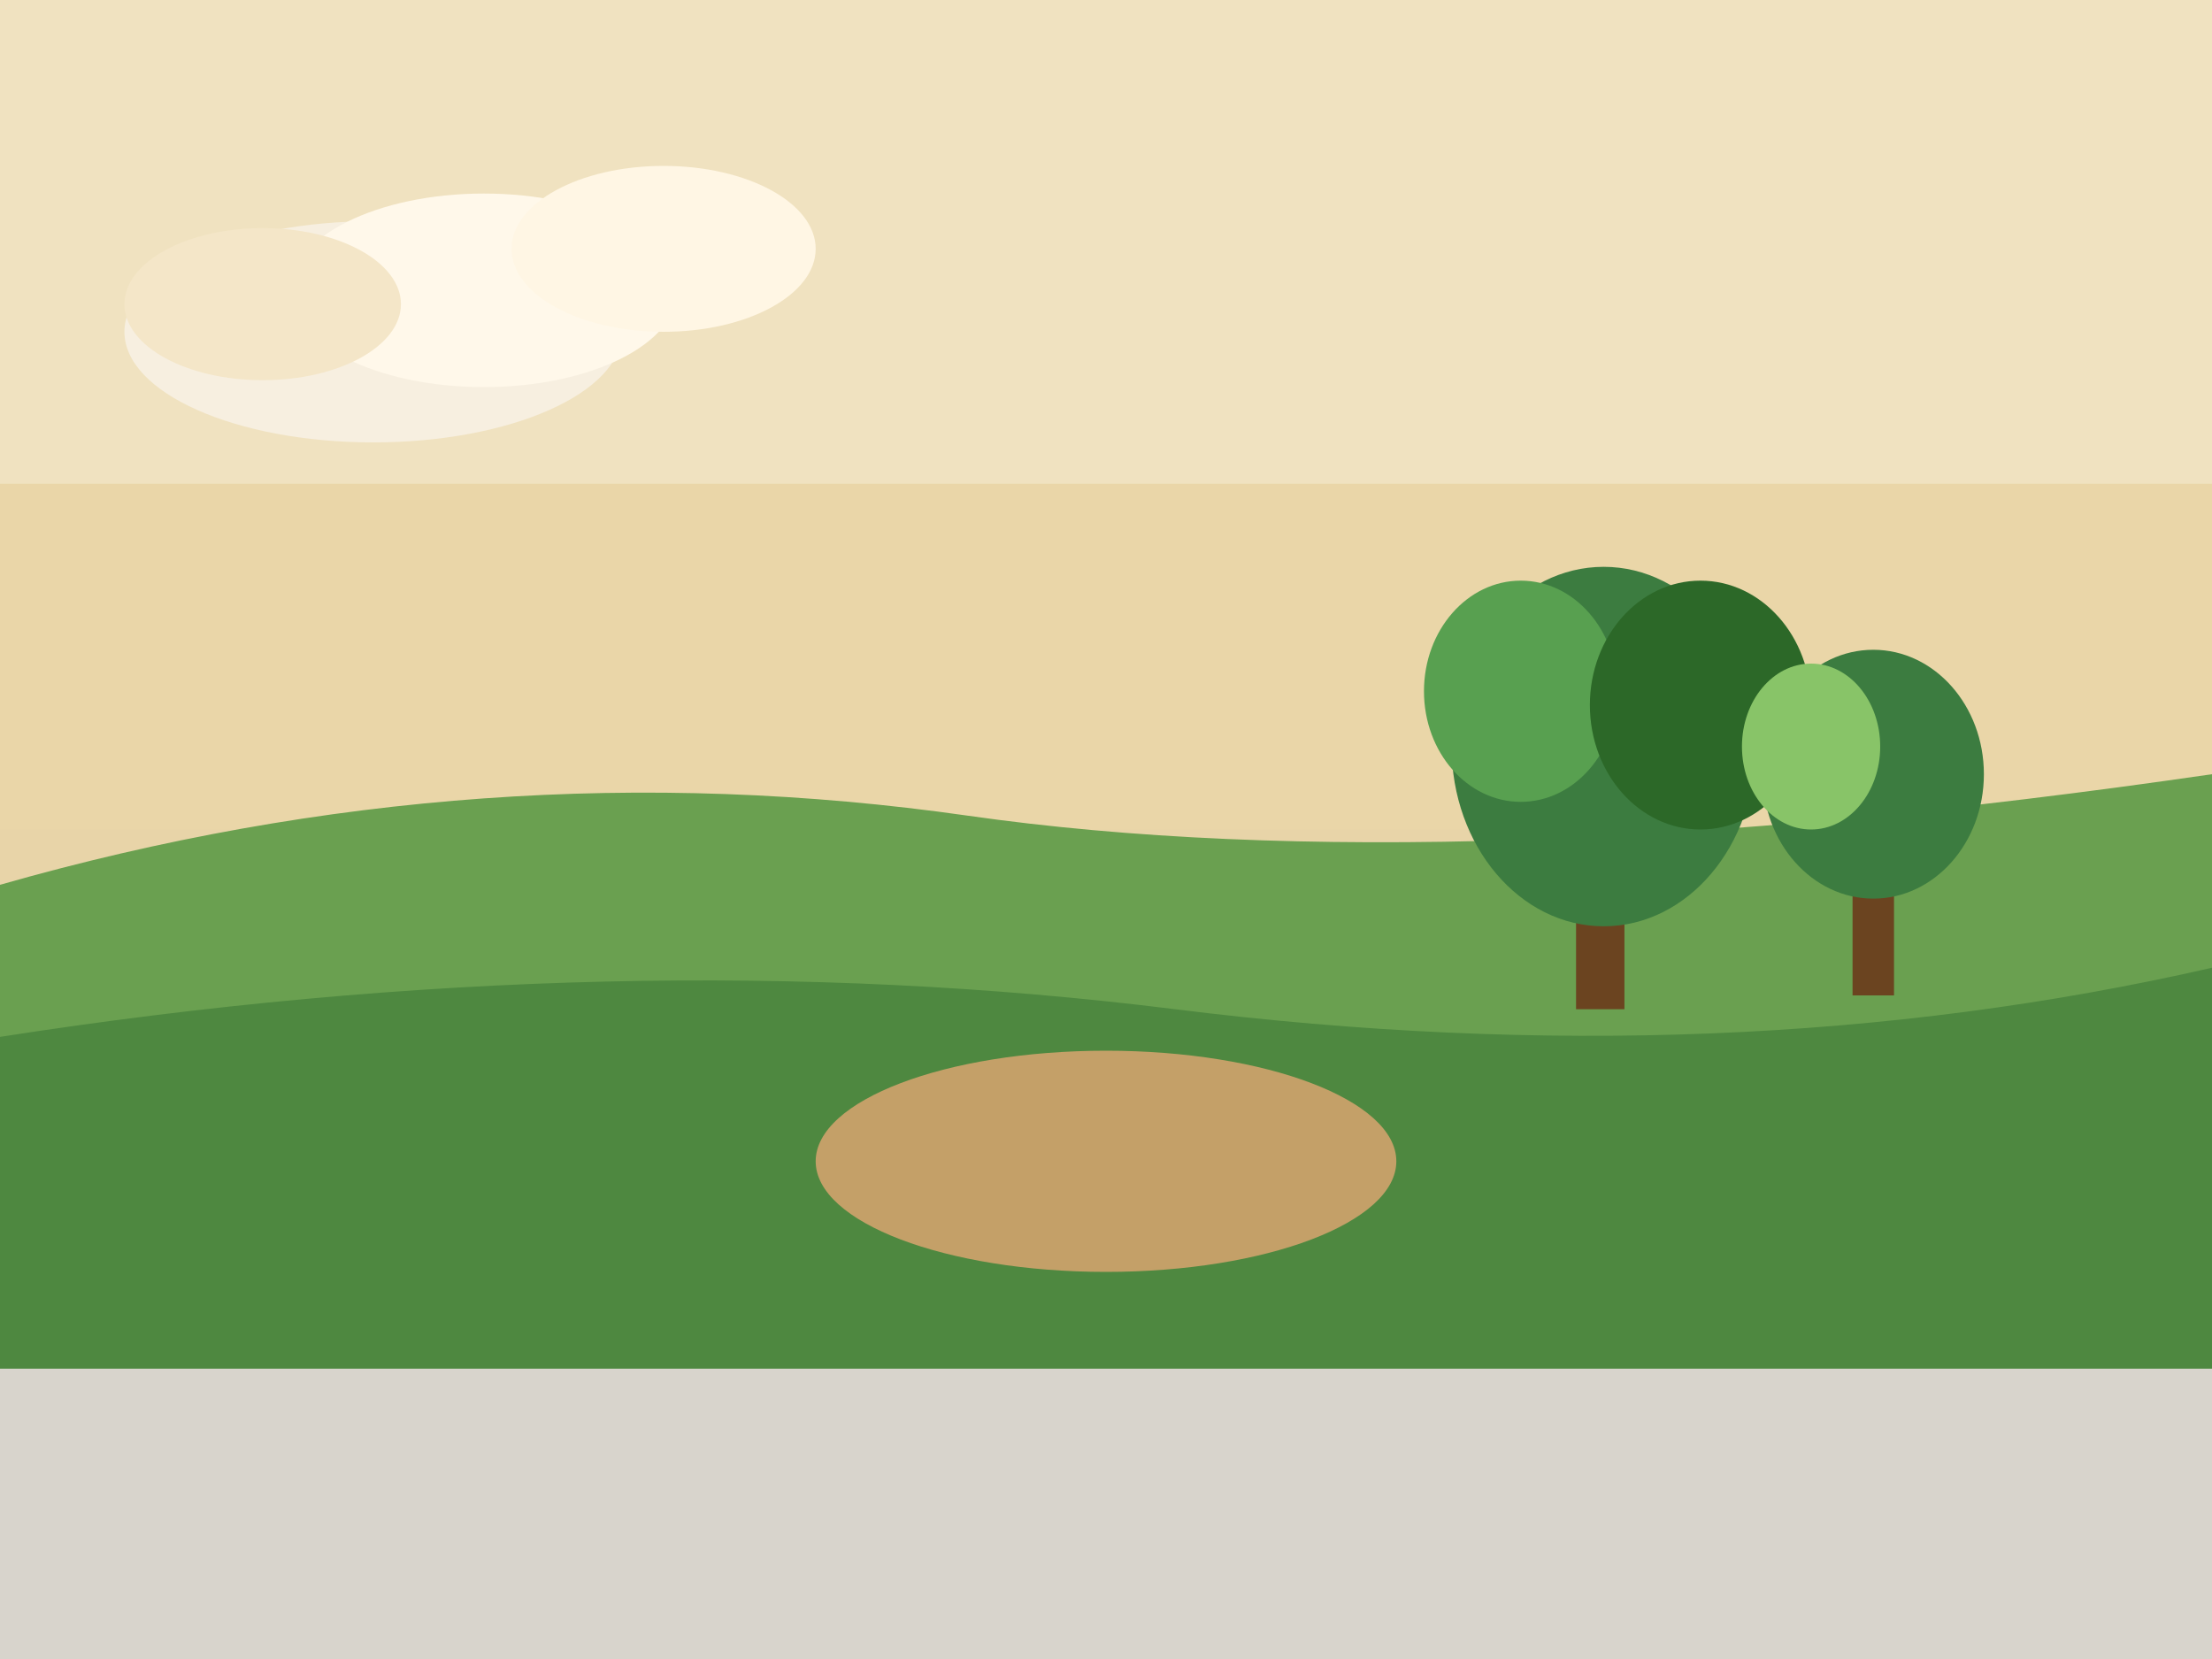
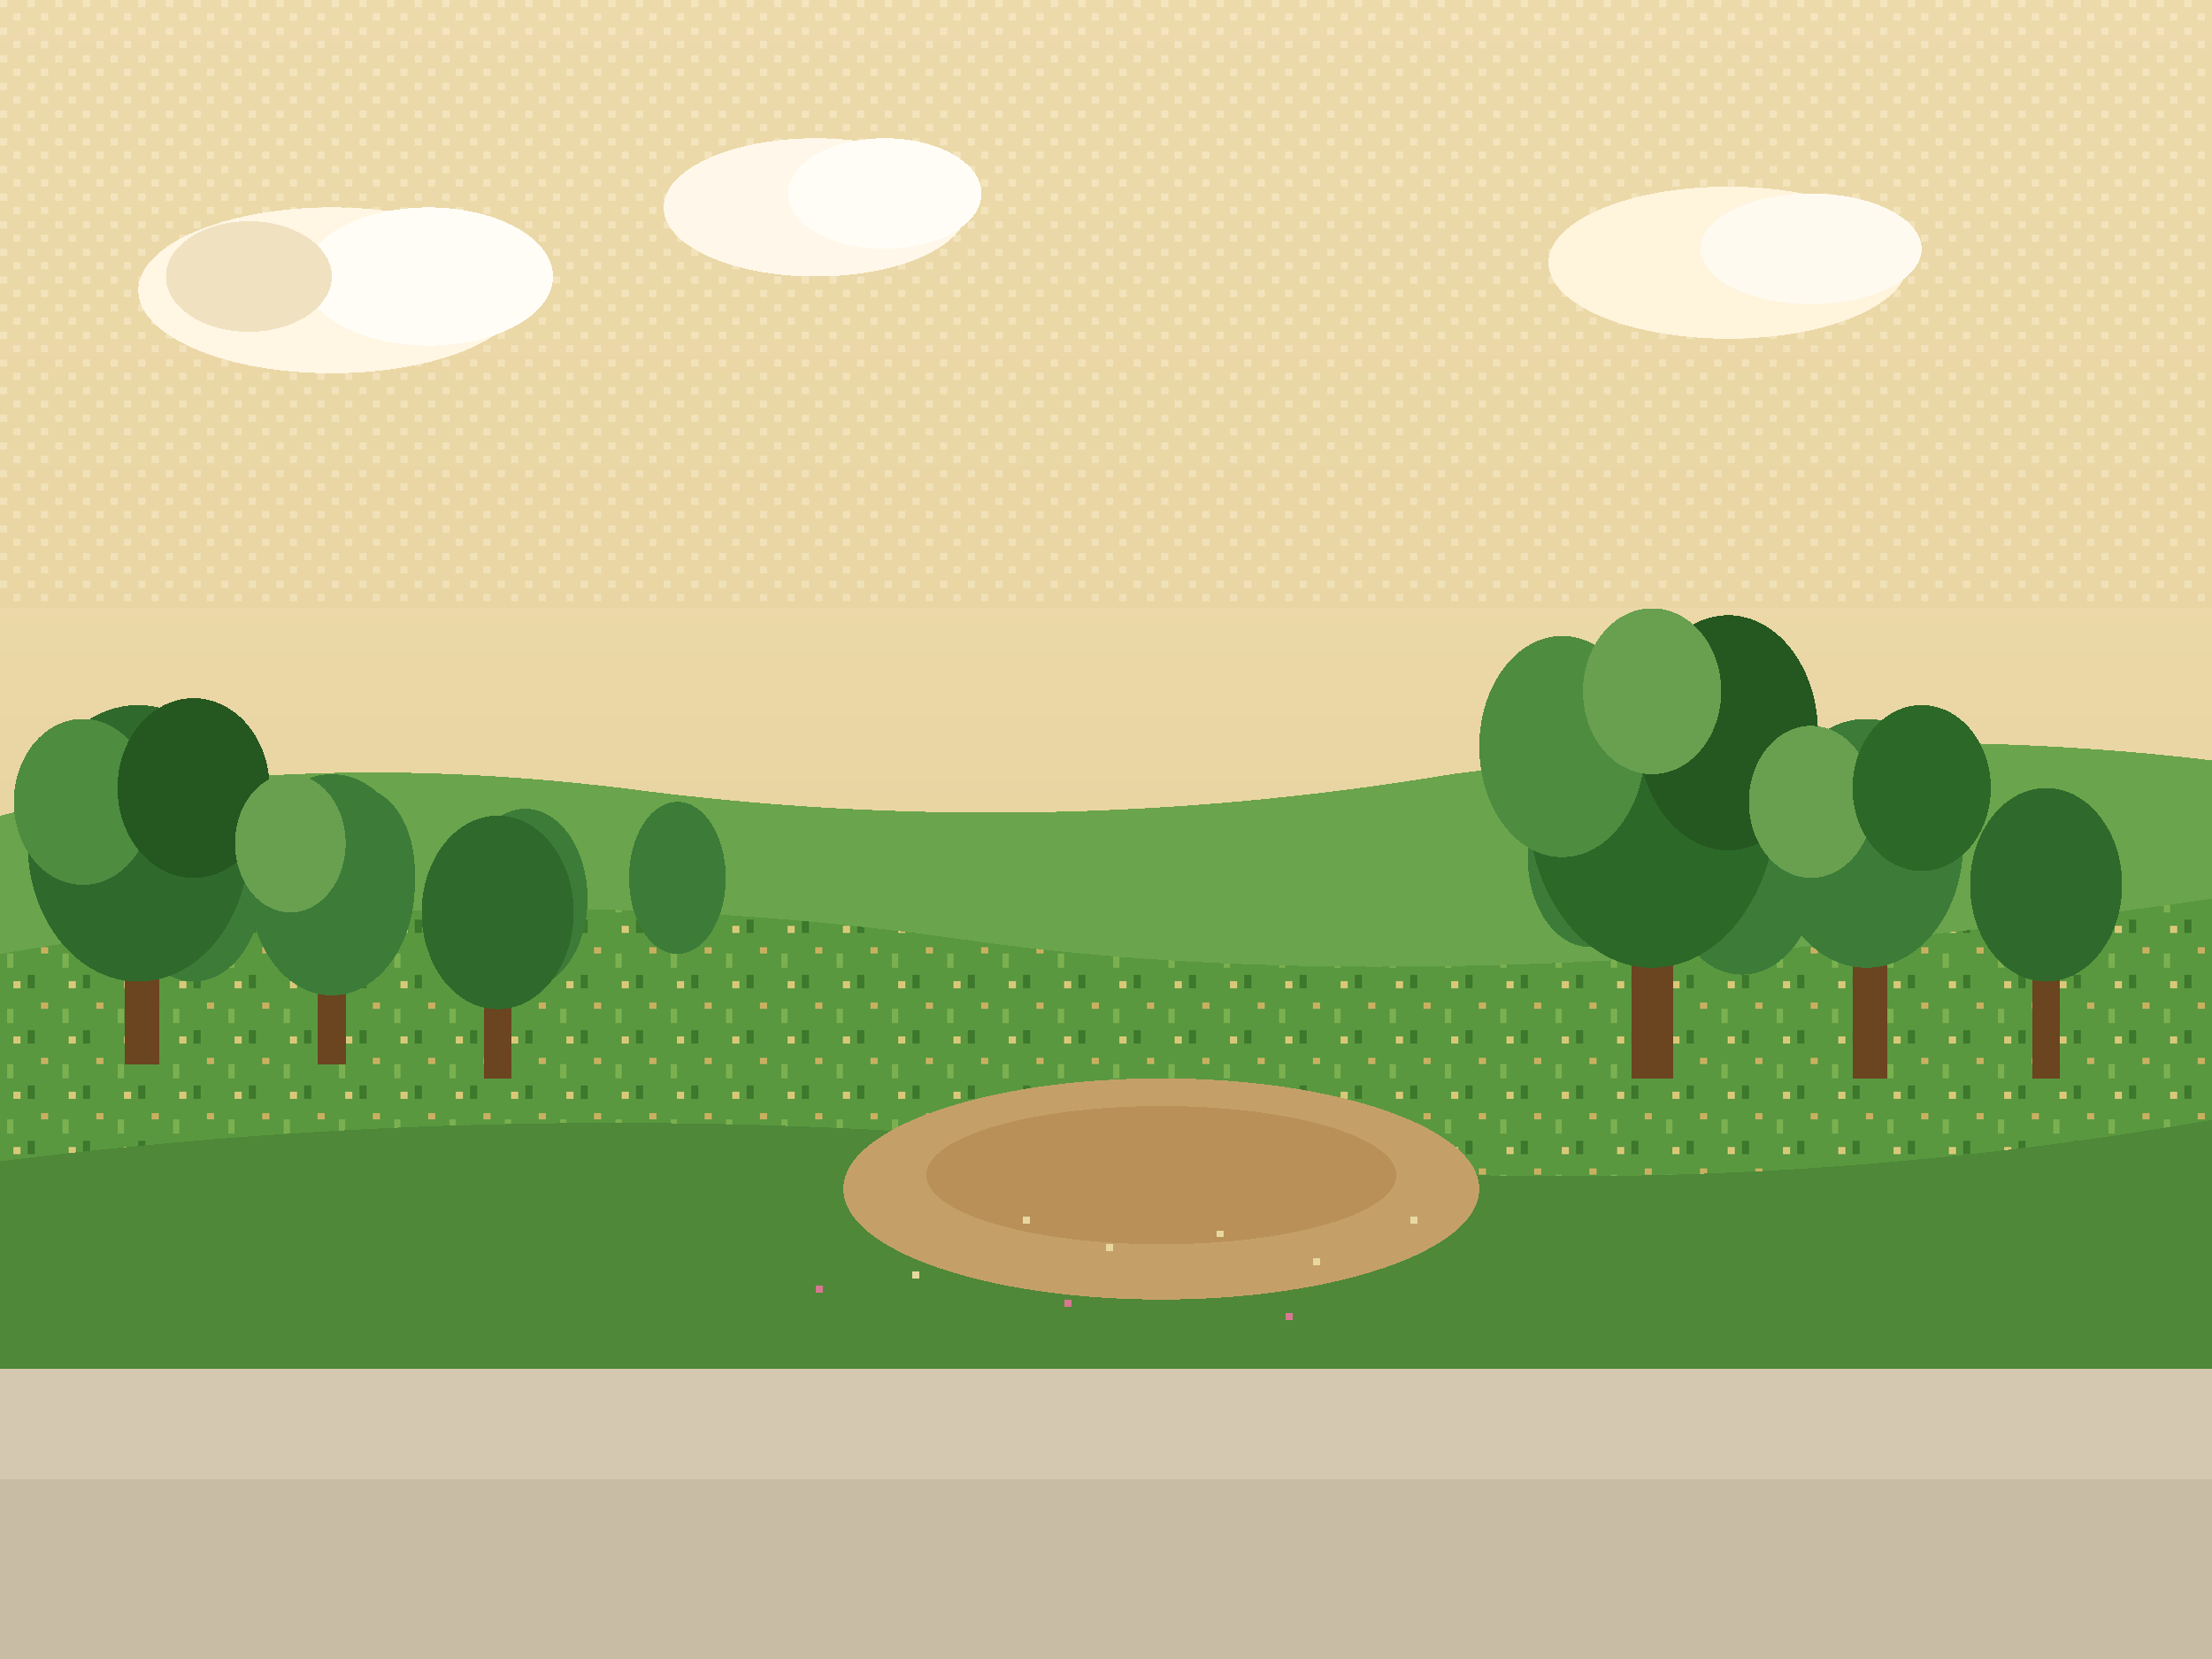
- <svg xmlns="http://www.w3.org/2000/svg" viewBox="0 0 320 240" preserveAspectRatio="xMidYMid slice">
-   <rect width="320" height="240" fill="#e8d4a8" />
-   <rect y="0" width="320" height="70" fill="#f0e2c0" />
-   <rect y="70" width="320" height="50" fill="#ead6a8" />
-   <ellipse cx="54" cy="48" rx="36" ry="16" fill="#f7efe0" />
-   <ellipse cx="70" cy="42" rx="28" ry="14" fill="#fff8ea" />
-   <ellipse cx="38" cy="44" rx="20" ry="11" fill="#f4e6c8" />
-   <ellipse cx="96" cy="36" rx="22" ry="12" fill="#fff6e4" />
-   <path d="M0 128 Q70 108 140 118 Q210 128 320 112 L320 240 L0 240 Z" fill="#6aa050" />
-   <path d="M0 150 Q90 136 170 146 Q250 156 320 140 L320 240 L0 240 Z" fill="#4e8840" />
-   <ellipse cx="160" cy="168" rx="42" ry="16" fill="#c4a068" />
-   <path d="M0 198 L320 198 L320 240 L0 240 Z" fill="#d8d4cc" />
-   <rect x="228" y="118" width="7" height="28" fill="#6b4420" />
-   <ellipse cx="232" cy="108" rx="22" ry="26" fill="#3c7c40" />
-   <ellipse cx="220" cy="100" rx="14" ry="16" fill="#58a050" />
-   <ellipse cx="246" cy="102" rx="16" ry="18" fill="#2c6828" />
-   <rect x="268" y="122" width="6" height="22" fill="#6b4420" />
-   <ellipse cx="271" cy="112" rx="16" ry="18" fill="#3c7c40" />
-   <ellipse cx="262" cy="108" rx="10" ry="12" fill="#88c468" />
+ <svg xmlns="http://www.w3.org/2000/svg" viewBox="0 0 320 240" preserveAspectRatio="xMidYMid slice" shape-rendering="crispEdges">
+   <defs>
+     <linearGradient id="sky" x1="0" y1="0" x2="0" y2="1">
+       <stop offset="0" stop-color="#f3e2b8" />
+       <stop offset="0.45" stop-color="#ead6a4" />
+       <stop offset="1" stop-color="#d8c888" />
+     </linearGradient>
+     <pattern id="dither" width="4" height="4" patternUnits="userSpaceOnUse">
+       <rect width="4" height="4" fill="#e8d4a0" />
+       <rect width="1" height="1" fill="#f4e8c4" />
+       <rect x="2" y="2" width="1" height="1" fill="#f4e8c4" />
+     </pattern>
+     <pattern id="grass" width="8" height="8" patternUnits="userSpaceOnUse">
+       <rect width="8" height="8" fill="#5a9840" />
+       <rect x="1" y="2" width="1" height="2" fill="#7ab050" />
+       <rect x="4" y="5" width="1" height="2" fill="#3e782c" />
+       <rect x="6" y="1" width="1" height="1" fill="#c8b060" />
+       <rect x="2" y="6" width="1" height="1" fill="#d8c878" />
+     </pattern>
+   </defs>
+   <rect width="320" height="240" fill="url(#sky)" />
+   <rect width="320" height="88" fill="url(#dither)" opacity="0.55" />
+   <ellipse cx="48" cy="42" rx="28" ry="12" fill="#fff6e4" />
+   <ellipse cx="62" cy="40" rx="18" ry="10" fill="#fffdf6" />
+   <ellipse cx="36" cy="40" rx="12" ry="8" fill="#f0e2c0" />
+   <ellipse cx="118" cy="30" rx="22" ry="10" fill="#fff8ea" />
+   <ellipse cx="128" cy="28" rx="14" ry="8" fill="#fffdf6" />
+   <ellipse cx="250" cy="38" rx="26" ry="11" fill="#fff4dc" />
+   <ellipse cx="262" cy="36" rx="16" ry="8" fill="#fffaf0" />
+   <path d="M0 118 Q40 108 90 114 Q150 122 210 112 Q270 104 320 110 L320 240 L0 240 Z" fill="#6aa44c" />
+   <path d="M0 138 Q70 126 140 136 Q210 146 320 130 L320 240 L0 240 Z" fill="url(#grass)" />
+   <path d="M0 168 Q80 158 160 166 Q240 176 320 162 L320 240 L0 240 Z" fill="#4e8838" />
+   <ellipse cx="168" cy="172" rx="46" ry="16" fill="#c4a068" />
+   <ellipse cx="168" cy="170" rx="34" ry="10" fill="#b89058" />
+   <rect y="198" width="320" height="42" fill="#d4c8b0" />
+   <rect y="214" width="320" height="26" fill="#c8bca4" />
+   <g fill="#3c7c38">
+     <ellipse cx="28" cy="128" rx="10" ry="14" />
+     <ellipse cx="52" cy="126" rx="8" ry="12" />
+     <ellipse cx="76" cy="130" rx="9" ry="13" />
+     <ellipse cx="98" cy="127" rx="7" ry="11" />
+     <ellipse cx="230" cy="124" rx="9" ry="13" />
+     <ellipse cx="252" cy="126" rx="11" ry="15" />
+     <ellipse cx="274" cy="123" rx="8" ry="12" />
+     <ellipse cx="296" cy="128" rx="10" ry="14" />
+   </g>
+   <rect x="18" y="132" width="5" height="22" fill="#6b4420" />
+   <ellipse cx="20" cy="122" rx="16" ry="20" fill="#2f6a2c" />
+   <ellipse cx="12" cy="116" rx="10" ry="12" fill="#4e8c40" />
+   <ellipse cx="28" cy="114" rx="11" ry="13" fill="#245820" />
+   <rect x="46" y="136" width="4" height="18" fill="#6b4420" />
+   <ellipse cx="48" cy="128" rx="12" ry="16" fill="#3c7c38" />
+   <ellipse cx="42" cy="122" rx="8" ry="10" fill="#68a050" />
+   <rect x="70" y="140" width="4" height="16" fill="#6b4420" />
+   <ellipse cx="72" cy="132" rx="11" ry="14" fill="#2f6a2c" />
+   <rect x="236" y="128" width="6" height="28" fill="#6b4420" />
+   <ellipse cx="239" cy="116" rx="18" ry="24" fill="#2c6828" />
+   <ellipse cx="226" cy="108" rx="12" ry="16" fill="#4e8c40" />
+   <ellipse cx="250" cy="106" rx="13" ry="17" fill="#245820" />
+   <ellipse cx="239" cy="100" rx="10" ry="12" fill="#68a050" />
+   <rect x="268" y="134" width="5" height="22" fill="#6b4420" />
+   <ellipse cx="270" cy="122" rx="14" ry="18" fill="#3c7c38" />
+   <ellipse cx="262" cy="116" rx="9" ry="11" fill="#68a050" />
+   <ellipse cx="278" cy="114" rx="10" ry="12" fill="#2c6828" />
+   <rect x="294" y="138" width="4" height="18" fill="#6b4420" />
+   <ellipse cx="296" cy="128" rx="11" ry="14" fill="#2f6a2c" />
+   <g fill="#e8d8a0">
+     <rect x="148" y="176" width="1" height="1" />
+     <rect x="160" y="180" width="1" height="1" />
+     <rect x="176" y="178" width="1" height="1" />
+     <rect x="190" y="182" width="1" height="1" />
+     <rect x="132" y="184" width="1" height="1" />
+     <rect x="204" y="176" width="1" height="1" />
+   </g>
+   <g fill="#d87890">
+     <rect x="154" y="188" width="1" height="1" />
+     <rect x="186" y="190" width="1" height="1" />
+     <rect x="118" y="186" width="1" height="1" />
+   </g>
</svg>
